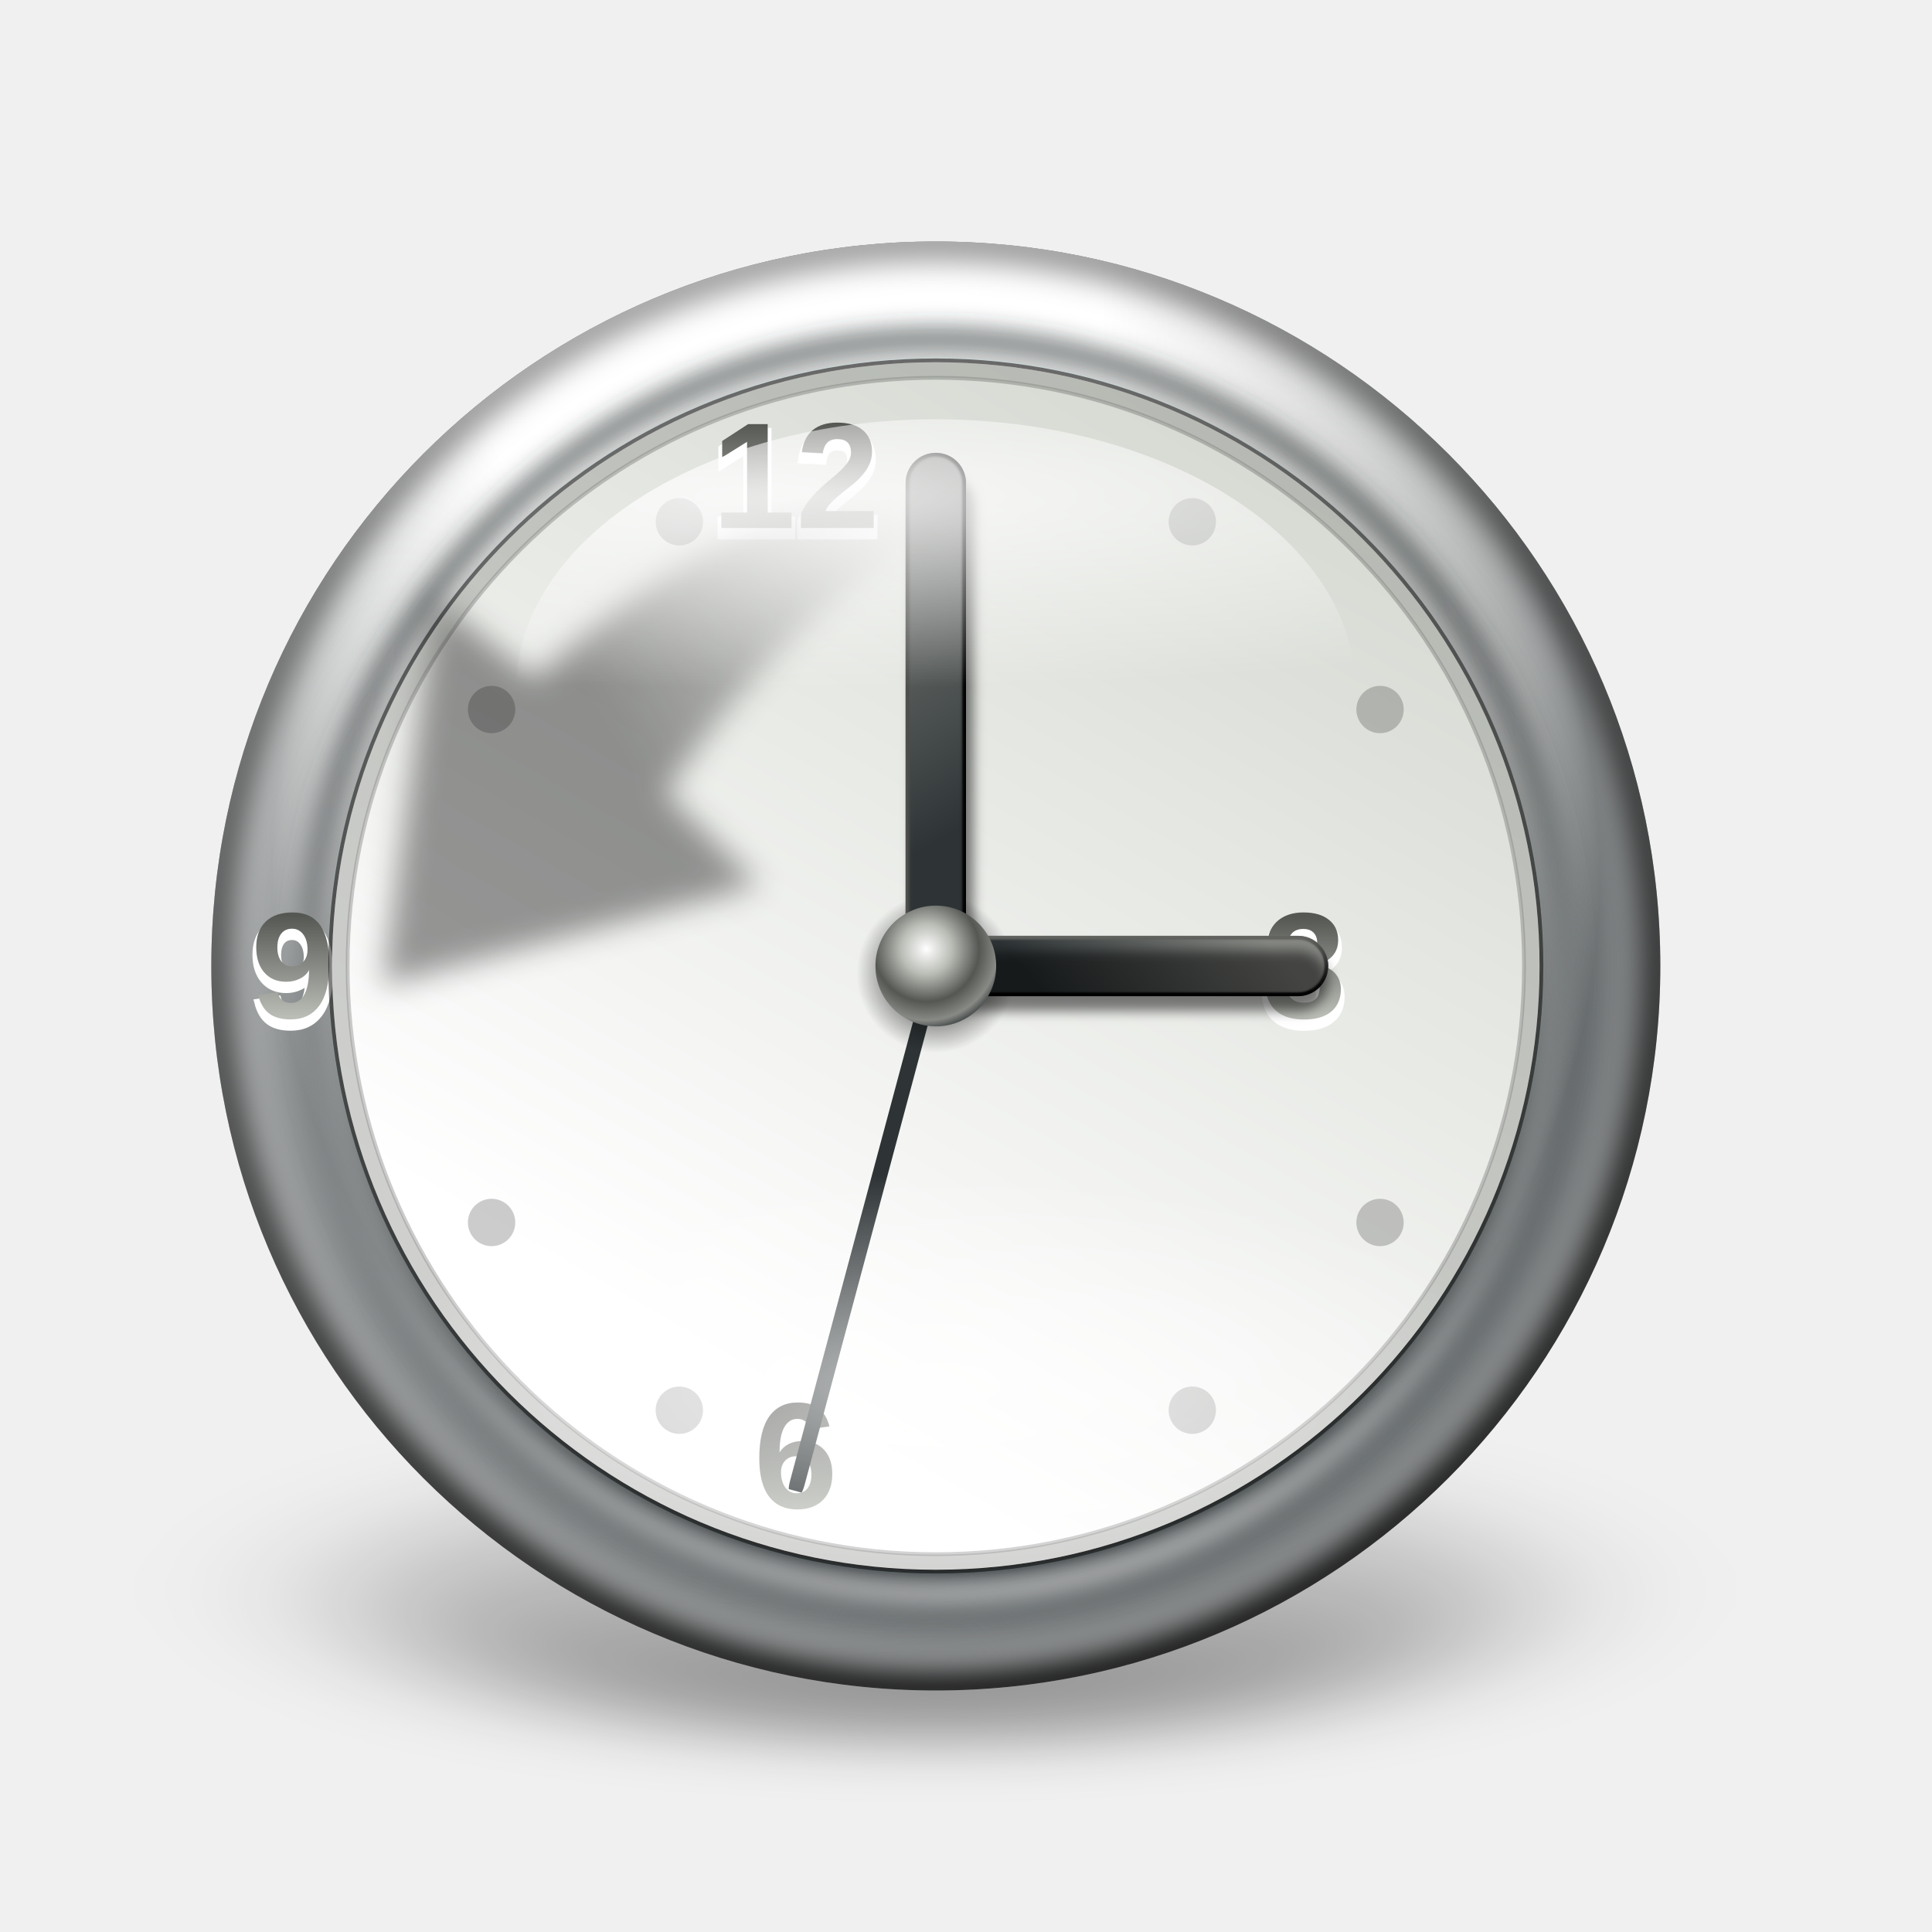
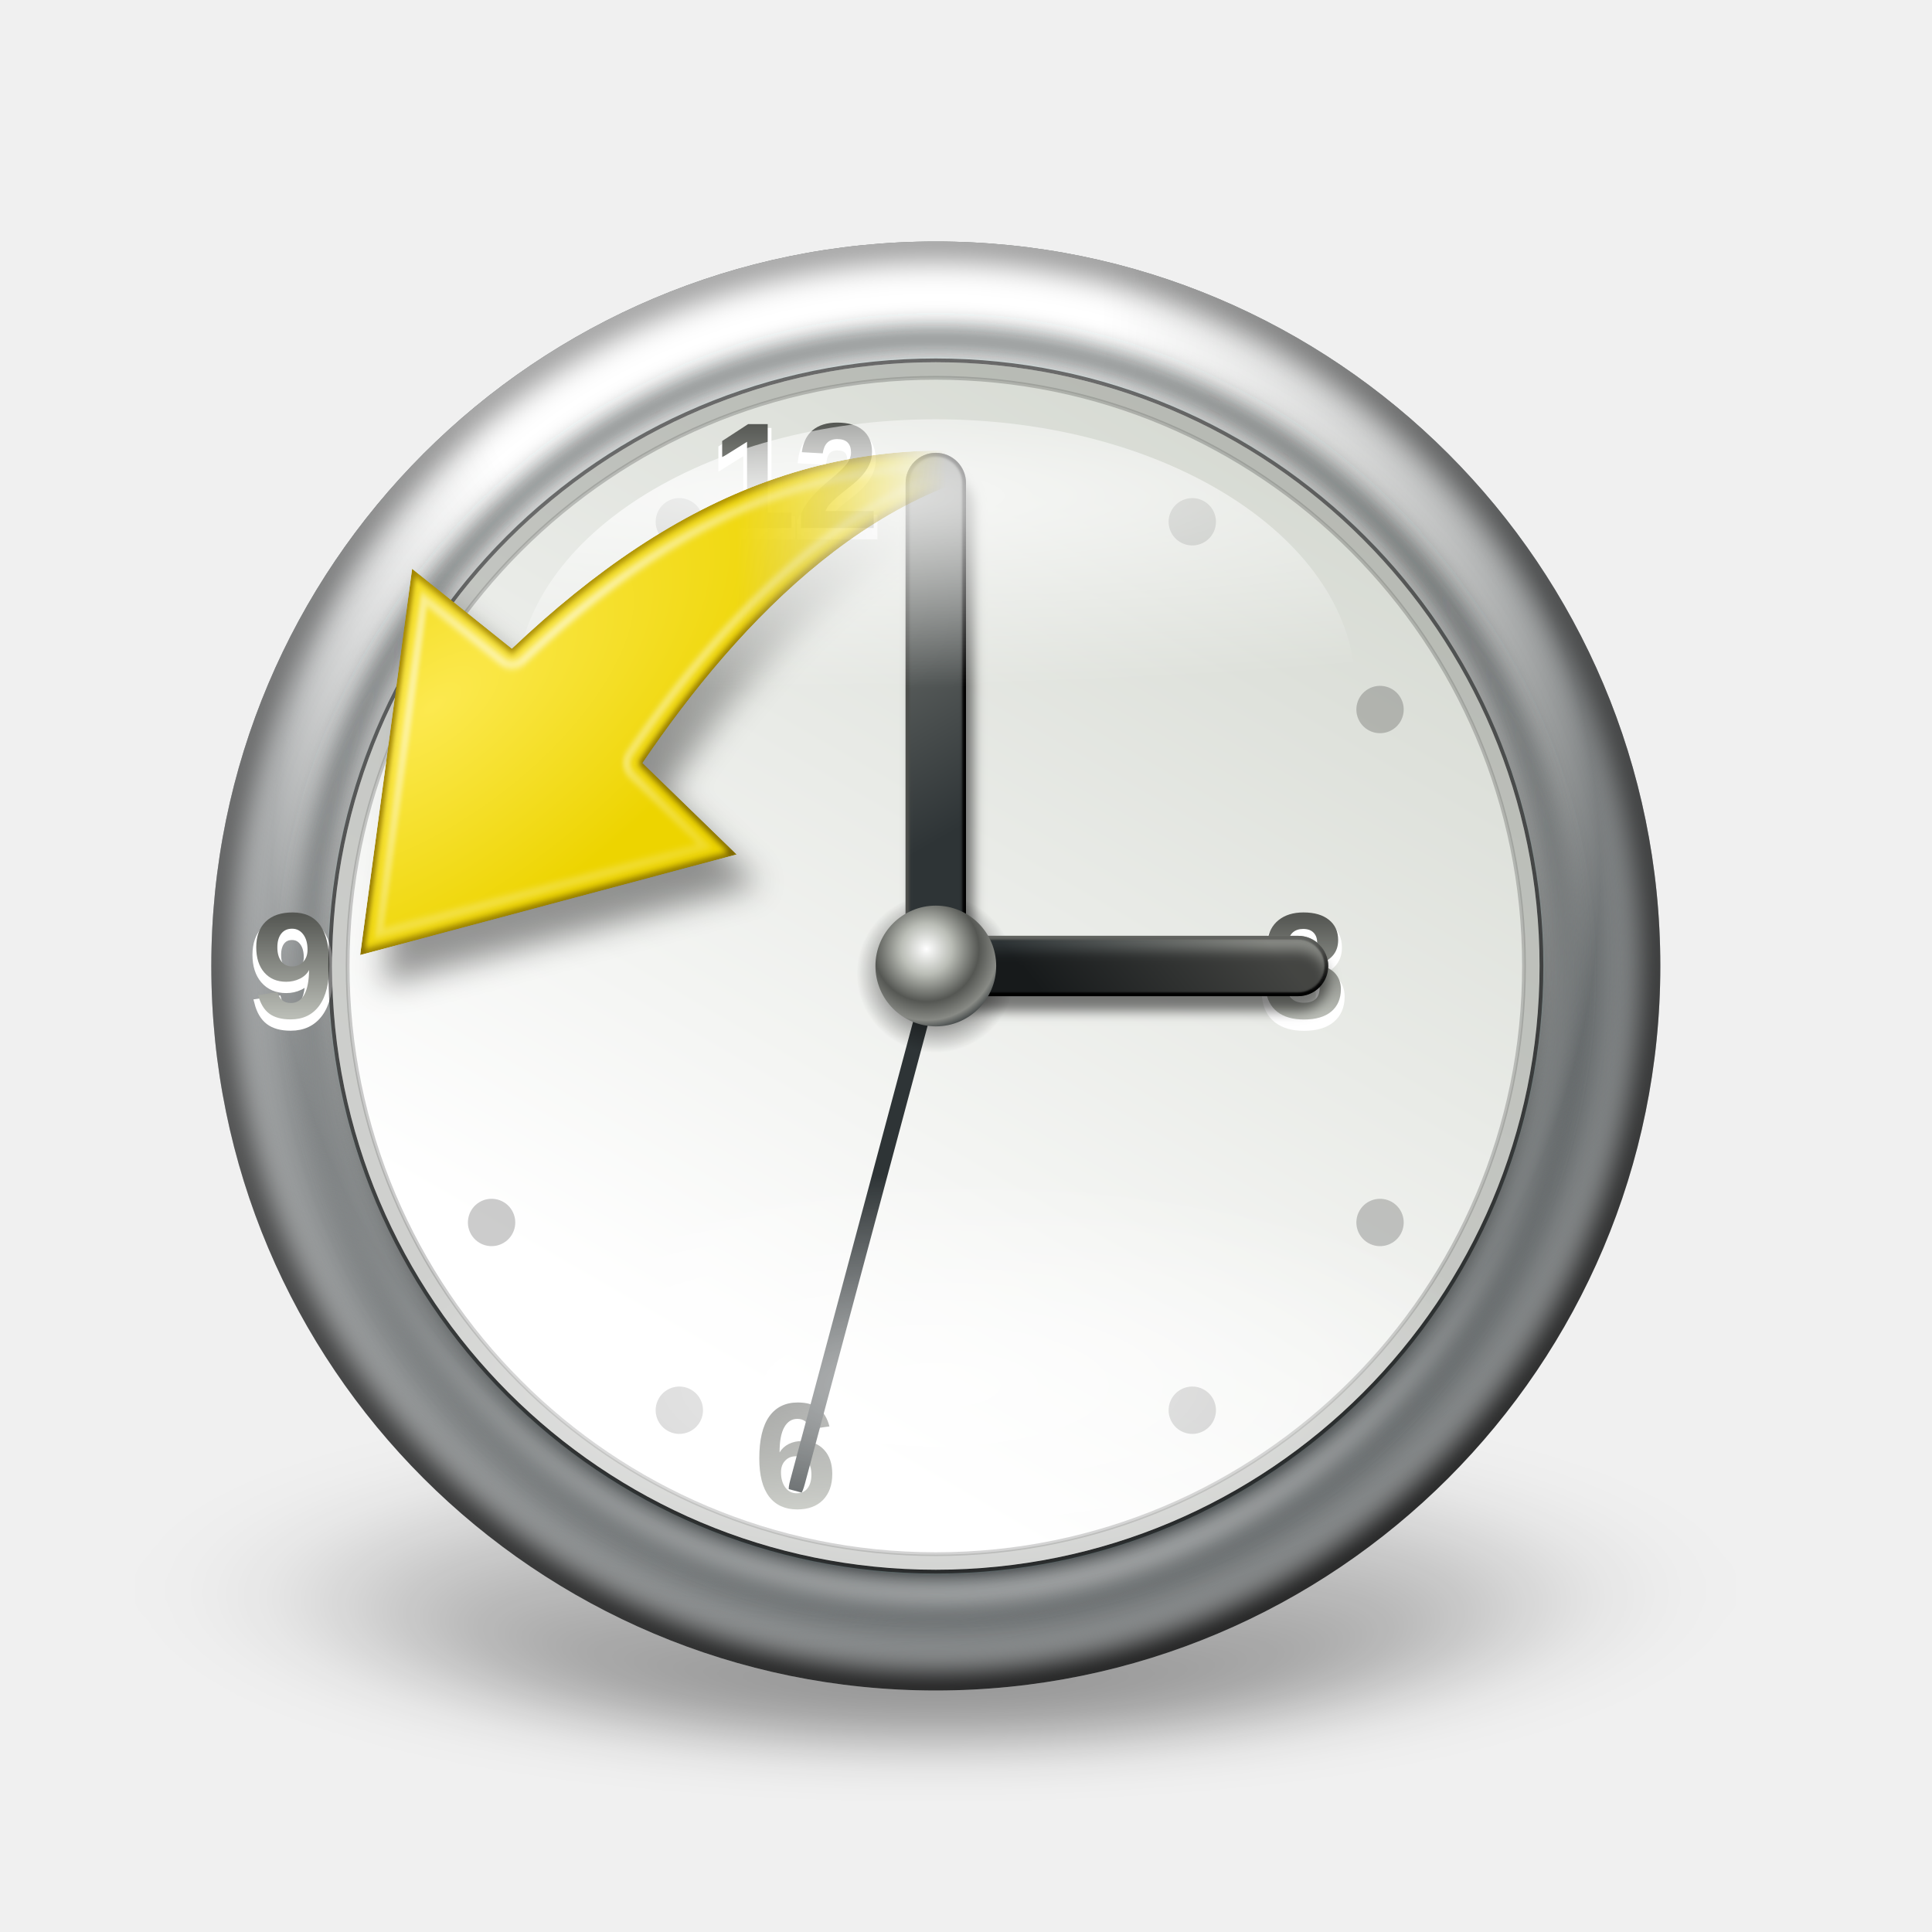
<svg xmlns="http://www.w3.org/2000/svg" xmlns:xlink="http://www.w3.org/1999/xlink" width="256" height="256" viewBox="0 0 256 256" version="1.1" id="svg1">
  <defs id="defs1">
    <linearGradient id="linearGradient3453">
      <stop style="stop-color:#000000;stop-opacity:1;" offset="0" id="stop3455" />
      <stop style="stop-color:#000000;stop-opacity:0;" offset="1" id="stop3457" />
    </linearGradient>
    <filter id="filter3449" x="-0.22" width="1.44" y="-0.22" height="1.44">
      <feGaussianBlur stdDeviation="8.058" id="feGaussianBlur3451" />
    </filter>
    <clipPath clipPathUnits="userSpaceOnUse" id="clipPath12885">
      <circle transform="translate(-8,-8)" id="path12888" style="display:inline;opacity:1;fill:#555753;fill-opacity:1;stroke:none;stroke-width:3;stroke-linecap:round;stroke-linejoin:round;stroke-miterlimit:4;stroke-dasharray:none;stroke-opacity:0" cx="556" cy="1068" r="44" />
    </clipPath>
    <linearGradient id="linearGradient12863">
      <stop style="stop-color:#babdb6;stop-opacity:1" offset="0" id="stop12865" />
      <stop id="stop12871" offset="0.624" style="stop-color:#888a85;stop-opacity:1" />
      <stop style="stop-color:#2e3436;stop-opacity:1" offset="0.805" id="stop12873" />
      <stop style="stop-color:#ffffff;stop-opacity:1" offset="1" id="stop12867" />
    </linearGradient>
    <linearGradient id="linearGradient12897">
      <stop style="stop-color:#ffffff;stop-opacity:1;" offset="0" id="stop12899" />
      <stop id="stop3397" offset="0.236" style="stop-color:#ffffff;stop-opacity:1" />
      <stop style="stop-color:#ffffff;stop-opacity:0;" offset="1" id="stop12901" />
    </linearGradient>
    <filter id="filter12890" x="-0.037" y="-0.037" width="1.075" height="1.075">
      <feGaussianBlur stdDeviation="0.89" id="feGaussianBlur12892" />
    </filter>
    <linearGradient id="linearGradient12911">
      <stop style="stop-color:#ffffff;stop-opacity:1" offset="0" id="stop12913" />
      <stop style="stop-color:#2e3436;stop-opacity:1" offset="1" id="stop12915" />
    </linearGradient>
    <filter id="filter12907" x="-0.031" y="-0.031" width="1.062" height="1.062">
      <feGaussianBlur stdDeviation="0.892" id="feGaussianBlur12909" />
    </filter>
    <linearGradient id="linearGradient3580">
      <stop style="stop-color:#ffffff;stop-opacity:1" offset="0" id="stop3582" />
      <stop style="stop-color:#d3d7cf;stop-opacity:1" offset="1" id="stop3584" />
    </linearGradient>
    <linearGradient id="linearGradient5530">
      <stop style="stop-color:#babdb6;stop-opacity:1" offset="0" id="stop5532" />
      <stop style="stop-color:#555753;stop-opacity:1" offset="1" id="stop5534" />
    </linearGradient>
    <linearGradient xlink:href="#linearGradient3453" id="linearGradient5400" x1="487.5" y1="434" x2="530" y2="408.5" gradientUnits="userSpaceOnUse" gradientTransform="translate(12,-6)" />
    <filter id="filter5406" x="-0.052" y="-0.072" width="1.103" height="1.143">
      <feGaussianBlur stdDeviation="1.995" id="feGaussianBlur5408" />
    </filter>
    <clipPath clipPathUnits="userSpaceOnUse" id="clipPath3939">
      <rect style="color:#000000;display:inline;overflow:visible;visibility:visible;fill:#808080;fill-opacity:1;fill-rule:nonzero;stroke:none;stroke-width:4;marker:none;enable-background:accumulate" id="rect3941" width="52" height="8" x="-126" y="160" rx="4" ry="4" />
    </clipPath>
    <linearGradient id="linearGradient4428">
      <stop id="stop4430" offset="0" style="stop-color:#2e3436;stop-opacity:1" />
      <stop id="stop4432" offset="1" style="stop-color:#888a85;stop-opacity:1" />
    </linearGradient>
    <linearGradient id="linearGradient4796">
      <stop style="stop-color:#000000;stop-opacity:1" offset="0" id="stop4798" />
      <stop style="stop-color:#888a85;stop-opacity:1" offset="1" id="stop4800" />
    </linearGradient>
    <filter id="filter3998" x="-0.017" y="-0.107" width="1.033" height="1.215">
      <feGaussianBlur stdDeviation="0.15" id="feGaussianBlur4000" />
    </filter>
    <filter color-interpolation-filters="sRGB" id="filter5526-5-5-6-8" x="-0.034" y="-0.026" width="1.067" height="1.052">
      <feGaussianBlur stdDeviation="0.773" id="feGaussianBlur5528-2-5-8-0" />
    </filter>
    <linearGradient id="linearGradient3888-9-4">
      <stop style="stop-color:#204a87;stop-opacity:1;" offset="0" id="stop3890-29-8" />
      <stop style="stop-color:#729fcf;stop-opacity:1" offset="1" id="stop3892-97-4" />
    </linearGradient>
    <clipPath clipPathUnits="userSpaceOnUse" id="clipPath3880-42-5">
      <rect style="color:#000000;display:inline;overflow:visible;visibility:visible;fill:#808080;fill-opacity:1;fill-rule:nonzero;stroke:none;stroke-width:4;marker:none;enable-background:accumulate" id="rect3882-1-0" width="68" height="8" x="76" y="160" rx="4" ry="4" />
    </clipPath>
    <filter color-interpolation-filters="sRGB" id="filter3884-3-7" x="-0.014" y="-0.119" width="1.028" height="1.239">
      <feGaussianBlur stdDeviation="0.19" id="feGaussianBlur3886-4-4" />
    </filter>
    <linearGradient id="linearGradient3541">
      <stop id="stop3543" offset="0" style="stop-color:#ffffff;stop-opacity:1" />
      <stop style="stop-color:#babdb6;stop-opacity:1" offset="0.305" id="stop5354" />
      <stop style="stop-color:#555753;stop-opacity:1" offset="0.633" id="stop5352" />
      <stop style="stop-color:#888a85;stop-opacity:1" offset="0.857" id="stop3545" />
      <stop id="stop3547" offset="1" style="stop-color:#2e3436;stop-opacity:1" />
    </linearGradient>
    <linearGradient id="linearGradient13249">
      <stop style="stop-color:#ffffff;stop-opacity:1;" offset="0" id="stop13251" />
      <stop style="stop-color:#ffffff;stop-opacity:0;" offset="1" id="stop13253" />
    </linearGradient>
    <clipPath clipPathUnits="userSpaceOnUse" id="clipPath5276">
      <path id="path5278" d="m 481.163,421.15 11.919,6.06 c 13.612,-19.579 29.456,-30.503 52.212,-30.765 -18.025,4.529 -29.465,22.94 -36.385,39.704 l 11.596,7.367 -36.445,18.324 z" style="color:#000000;display:inline;overflow:visible;visibility:visible;fill:none;stroke:#c4a000;stroke-width:1;stroke-miterlimit:4;stroke-dasharray:none;marker:none;enable-background:accumulate" />
    </clipPath>
-     <mask maskUnits="userSpaceOnUse" id="mask5306">
+     <mask maskUnits="userSpaceOnUse" id="mask5306" x="426.83" y="330.521" width="239.085" height="239.085">
      <rect style="color:#000000;display:inline;overflow:visible;visibility:visible;fill:url(#linearGradient5310);fill-opacity:1;stroke:none;stroke-width:1;marker:none;enable-background:accumulate" id="rect5308" width="64" height="72" x="480" y="392" />
    </mask>
    <linearGradient xlink:href="#linearGradient5296" id="linearGradient5310" gradientUnits="userSpaceOnUse" x1="512.75" y1="406" x2="534.241" y2="401.684" />
    <linearGradient id="linearGradient5296">
      <stop style="stop-color:#ffffff;stop-opacity:1" offset="0" id="stop5298" />
      <stop style="stop-color:#000000;stop-opacity:1" offset="1" id="stop5300" />
    </linearGradient>
    <radialGradient xlink:href="#linearGradient5016" id="radialGradient5022" cx="501.867" cy="406.867" fx="501.867" fy="406.867" r="32.066" gradientTransform="matrix(1.019284,-1.169885,0.5435157,0.4735484,-246.4521,829.2553)" gradientUnits="userSpaceOnUse" />
    <linearGradient id="linearGradient5016">
      <stop style="stop-color:#fce94f;stop-opacity:1" offset="0" id="stop5018" />
      <stop style="stop-color:#edd400;stop-opacity:1" offset="1" id="stop5020" />
    </linearGradient>
    <radialGradient xlink:href="#linearGradient13249" id="radialGradient5292" gradientUnits="userSpaceOnUse" gradientTransform="matrix(1.153265,0.7564996,-1.309134,1.995743,478.6067,-796.1755)" cx="495.19" cy="422.11" fx="495.19" fy="422.11" r="28.219" />
    <filter id="filter5168" x="-0.022" y="-0.018" width="1.04" height="1.04">
      <feGaussianBlur stdDeviation="0.294" id="feGaussianBlur5170" />
    </filter>
    <linearGradient xlink:href="#linearGradient5284" id="linearGradient5290" x1="506.636" y1="420.892" x2="521.072" y2="435.142" gradientUnits="userSpaceOnUse" />
    <linearGradient id="linearGradient5284">
      <stop style="stop-color:#9c7f00;stop-opacity:1" offset="0" id="stop5286" />
      <stop style="stop-color:#786200;stop-opacity:1" offset="1" id="stop5288" />
    </linearGradient>
    <filter id="filter5280" x="-0.019" y="-0.018" width="1.033" height="1.039">
      <feGaussianBlur stdDeviation="0.324" id="feGaussianBlur5282" />
    </filter>
    <radialGradient xlink:href="#linearGradient12863" id="radialGradient23" gradientUnits="userSpaceOnUse" gradientTransform="matrix(1.138849,0,0,1.200468,-77.20023,-214.605)" cx="556" cy="1063.709" fx="556" fy="1063.709" r="44" />
    <radialGradient xlink:href="#linearGradient12897" id="radialGradient24" gradientUnits="userSpaceOnUse" gradientTransform="matrix(1.860459,0,0,1.860459,-459.4849,-891.4352)" cx="540.881" cy="1031.906" fx="540.881" fy="1031.906" r="44" />
    <linearGradient xlink:href="#linearGradient3453" id="linearGradient24" gradientUnits="userSpaceOnUse" x1="559.201" y1="1119.47" x2="518.88" y2="968.991" />
    <radialGradient xlink:href="#linearGradient12911" id="radialGradient25" gradientUnits="userSpaceOnUse" gradientTransform="matrix(2.615389,0,0,1.48333,-909.4702,-534.8944)" cx="562.805" cy="1106.685" fx="562.805" fy="1106.685" r="44.596" />
    <linearGradient xlink:href="#linearGradient3580" id="linearGradient25" gradientUnits="userSpaceOnUse" x1="534.774" y1="1093.968" x2="576.957" y2="1020.905" />
    <linearGradient xlink:href="#linearGradient5530" id="linearGradient26" gradientUnits="userSpaceOnUse" x1="144" y1="106.254" x2="144" y2="91.981" />
    <linearGradient xlink:href="#linearGradient5530" id="linearGradient27" gradientUnits="userSpaceOnUse" x1="143.775" y1="235.92" x2="143.775" y2="221.919" />
    <linearGradient xlink:href="#linearGradient5530" id="linearGradient28" gradientUnits="userSpaceOnUse" x1="211.029" y1="170.506" x2="211.029" y2="157.494" />
    <linearGradient xlink:href="#linearGradient5530" id="linearGradient29" gradientUnits="userSpaceOnUse" x1="77.137" y1="170.736" x2="77.137" y2="157.235" />
    <linearGradient xlink:href="#linearGradient4428" id="linearGradient30" gradientUnits="userSpaceOnUse" x1="118.687" y1="179.422" x2="77.832" y2="155.834" />
    <linearGradient xlink:href="#linearGradient4796" id="linearGradient31" gradientUnits="userSpaceOnUse" x1="110" y1="167.803" x2="110" y2="154.345" />
    <linearGradient xlink:href="#linearGradient3888-9-4" id="linearGradient32" gradientUnits="userSpaceOnUse" x1="96.625" y1="166" x2="96.625" y2="162.123" />
    <radialGradient xlink:href="#linearGradient13249" id="radialGradient38" gradientUnits="userSpaceOnUse" gradientTransform="matrix(0.9936278,0,0,0.3495627,3.542915,708.6847)" cx="556" cy="1115.387" fx="556" fy="1115.387" r="44" />
    <radialGradient xlink:href="#linearGradient13249" id="radialGradient39" gradientUnits="userSpaceOnUse" gradientTransform="matrix(2.773907,0,0,0.7140823,-965.5004,297.4405)" cx="543.429" cy="1035" fx="543.429" fy="1035" r="44" />
    <linearGradient xlink:href="#linearGradient4428" id="linearGradient40" gradientUnits="userSpaceOnUse" x1="-106.752" y1="174.028" x2="-85.376" y2="156.631" />
    <linearGradient xlink:href="#linearGradient4796" id="linearGradient41" gradientUnits="userSpaceOnUse" x1="-100" y1="167.713" x2="-100" y2="157.192" />
    <radialGradient xlink:href="#linearGradient3541" id="radialGradient41" gradientUnits="userSpaceOnUse" gradientTransform="matrix(1.377347,-1.791245e-7,1.7912446e-7,1.377346,-207.8368,-395.5501)" cx="549.58" cy="1053.602" fx="549.58" fy="1053.602" r="44" />
    <radialGradient xlink:href="#linearGradient3453" id="radialGradient42" gradientUnits="userSpaceOnUse" cx="556" cy="1068" fx="556" fy="1068" r="44" />
    <linearGradient xlink:href="#linearGradient3453" id="linearGradient43" gradientUnits="userSpaceOnUse" x1="582.042" y1="1102.414" x2="582.042" y2="1023.992" />
  </defs>
  <g id="layer1">
    <g id="use6388-7" style="display:inline;enable-background:new" transform="translate(-19.9999,-36.0002)">
      <circle transform="matrix(1.75162,0,0,0.4743969,-829.9008,-260.9992)" id="path42" style="display:inline;opacity:0.4;fill:url(#linearGradient43);fill-opacity:1;stroke:none;filter:url(#filter3449);enable-background:new" cx="556" cy="1068" r="44" />
      <circle transform="matrix(1.248123,0,0,0.3380333,-549.9566,-111.3628)" id="path43" style="display:inline;opacity:0.8;fill:url(#linearGradient3459);fill-opacity:1;stroke:none;filter:url(#filter3449);enable-background:new" cx="556" cy="1068" r="44" />
    </g>
    <g id="use6390-9" style="display:inline;enable-background:new" transform="translate(-19.9999,-36.0002)">
      <g transform="matrix(2.181818,0,0,2.181818,-1051.636,-2148.727)" id="g5" style="display:inline;enable-background:new">
        <g id="g4" clip-path="url(#clipPath12885)">
          <circle transform="translate(-8,-8)" id="path1" style="fill:url(#radialGradient23);fill-opacity:1;stroke:none" cx="556" cy="1068" r="44" />
          <circle transform="translate(-8.000001,-8)" id="path2" style="display:inline;fill:url(#radialGradient24);fill-opacity:1;stroke:none" cx="556" cy="1068" r="44" />
          <circle transform="translate(-8,-8)" id="path3" style="display:inline;fill:none;stroke:url(#linearGradient24);stroke-width:2.292;stroke-linecap:round;stroke-linejoin:round;stroke-miterlimit:4;stroke-dasharray:none;stroke-opacity:1;filter:url(#filter12890)" cx="556" cy="1068" r="44" />
          <circle style="display:inline;fill:none;stroke:url(#radialGradient25);stroke-width:1.06;stroke-linecap:round;stroke-linejoin:round;stroke-miterlimit:4;stroke-dasharray:none;stroke-opacity:1;filter:url(#filter12907)" id="path4" transform="matrix(0.864583,0,0,0.864583,67.29184,136.6253)" cx="556" cy="1068" r="44" />
        </g>
        <circle style="display:inline;fill:none;stroke:#2e3436;stroke-width:1.138;stroke-linecap:round;stroke-linejoin:round;stroke-miterlimit:4;stroke-dasharray:none;stroke-opacity:1;filter:url(#filter12907)" id="path5" transform="matrix(0.805203,0,0,0.805203,100.3071,200.0432)" cx="556" cy="1068" r="44" />
      </g>
      <g transform="translate(10)" id="g22">
        <circle style="display:inline;fill:url(#linearGradient25);fill-opacity:1;stroke:none;enable-background:new" id="path6" transform="matrix(1.818184,0,0,1.818184,-876.9105,-1777.821)" cx="556" cy="1068" r="44" />
        <g id="g14" style="opacity:0.2;fill:#000000" transform="matrix(1.04567,0,0,1.04567,-16.57639,-7.489781)">
          <circle transform="matrix(0.05904885,0.03409187,-0.03409187,0.05904885,180.0789,25.68901)" id="path7" style="display:inline;fill:#000000;fill-opacity:1;stroke:none;enable-background:new" cx="556" cy="1068" r="44" />
          <circle transform="matrix(0.05904885,0.03409187,-0.03409187,0.05904885,115.0789,138.2723)" id="path8" style="display:inline;fill:#000000;fill-opacity:1;stroke:none;enable-background:new" cx="556" cy="1068" r="44" />
          <circle transform="matrix(0.03409187,0.05904885,-0.05904885,0.03409187,244.4007,62.25864)" id="path9" style="display:inline;fill:#000000;fill-opacity:1;stroke:none;enable-background:new" cx="556" cy="1068" r="44" />
          <circle transform="matrix(0.03409187,0.05904885,-0.05904885,0.03409187,131.8174,127.2586)" id="path10" style="display:inline;fill:#000000;fill-opacity:1;stroke:none;enable-background:new" cx="556" cy="1068" r="44" />
          <circle transform="matrix(-0.05904885,0.03409187,0.03409187,0.05904885,107.921,25.68901)" id="path11" style="display:inline;fill:#000000;fill-opacity:1;stroke:none;enable-background:new" cx="556" cy="1068" r="44" />
          <circle transform="matrix(-0.05904885,0.03409187,0.03409187,0.05904885,172.921,138.2723)" id="path12" style="display:inline;fill:#000000;fill-opacity:1;stroke:none;enable-background:new" cx="556" cy="1068" r="44" />
          <circle transform="matrix(-0.03409187,0.05904885,0.05904885,0.03409187,43.59918,62.25863)" id="path13" style="display:inline;fill:#000000;fill-opacity:1;stroke:none;enable-background:new" cx="556" cy="1068" r="44" />
          <circle transform="matrix(-0.03409187,0.05904885,0.05904885,0.03409187,156.1825,127.2586)" id="path14" style="display:inline;fill:#000000;fill-opacity:1;stroke:none;enable-background:new" cx="556" cy="1068" r="44" />
        </g>
        <g id="g21" transform="translate(-10)">
          <text id="text14" y="106.965" x="143.775" style="font-style:normal;font-variant:normal;font-weight:bold;font-stretch:normal;line-height:0%;font-family:'Liberation Sans';-inkscape-font-specification:'Bitstream Vera Sans Bold';text-align:center;text-anchor:middle;display:inline;fill:#ffffff;stroke:#ffffff;enable-background:new" xml:space="preserve">
            <tspan y="106.965" x="143.775" id="tspan14" style="font-size:20px;line-height:1.25">12</tspan>
          </text>
          <text id="text15" y="105.965" x="143.775" style="font-style:normal;font-variant:normal;font-weight:bold;font-stretch:normal;line-height:0%;font-family:'Liberation Sans';-inkscape-font-specification:'Bitstream Vera Sans Bold';text-align:center;text-anchor:middle;fill:url(#linearGradient26);fill-opacity:1;stroke:none" xml:space="preserve">
            <tspan style="font-size:20px;line-height:1.25;fill:url(#linearGradient26);fill-opacity:1" y="105.965" x="143.775" id="tspan15">12</tspan>
          </text>
          <text id="text16" y="236.805" x="143.775" style="font-style:normal;font-variant:normal;font-weight:bold;font-stretch:normal;line-height:0%;font-family:'Liberation Sans';-inkscape-font-specification:'Bitstream Vera Sans Bold';text-align:center;text-anchor:middle;display:inline;fill:#ffffff;stroke:#ffffff;enable-background:new" xml:space="preserve">
            <tspan y="236.805" x="143.775" id="tspan16" style="font-size:20px;line-height:1.25">6</tspan>
          </text>
          <text id="text17" y="235.805" x="143.775" style="font-style:normal;font-variant:normal;font-weight:bold;font-stretch:normal;line-height:0%;font-family:'Liberation Sans';-inkscape-font-specification:'Bitstream Vera Sans Bold';text-align:center;text-anchor:middle;display:inline;fill:url(#linearGradient27);stroke:none;enable-background:new" xml:space="preserve">
            <tspan style="font-size:20px;line-height:1.25;fill:url(#linearGradient27)" y="235.805" x="143.775" id="tspan17">6</tspan>
          </text>
          <text id="text18" y="171.87" x="211.166" style="font-style:normal;font-variant:normal;font-weight:bold;font-stretch:normal;line-height:0%;font-family:'Liberation Sans';-inkscape-font-specification:'Bitstream Vera Sans Bold';text-align:center;text-anchor:middle;display:inline;fill:#ffffff;stroke:#ffffff;enable-background:new" xml:space="preserve">
            <tspan y="171.87" x="211.166" id="tspan18" style="font-size:20px;line-height:1.25">3</tspan>
          </text>
          <text id="text19" y="170.87" x="211.166" style="font-style:normal;font-variant:normal;font-weight:bold;font-stretch:normal;line-height:0%;font-family:'Liberation Sans';-inkscape-font-specification:'Bitstream Vera Sans Bold';text-align:center;text-anchor:middle;display:inline;fill:url(#linearGradient28);stroke:none;enable-background:new" xml:space="preserve">
            <tspan style="font-size:20px;line-height:1.25;fill:url(#linearGradient28)" y="170.87" x="211.166" id="tspan19">3</tspan>
          </text>
          <text id="text20" y="171.87" x="77.166" style="font-style:normal;font-variant:normal;font-weight:bold;font-stretch:normal;line-height:0%;font-family:'Liberation Sans';-inkscape-font-specification:'Bitstream Vera Sans Bold';text-align:center;text-anchor:middle;display:inline;fill:#ffffff;stroke:#ffffff;enable-background:new" xml:space="preserve">
            <tspan y="171.87" x="77.166" id="tspan20" style="font-size:20px;line-height:1.25">9</tspan>
          </text>
          <text id="text21" y="170.87" x="77.166" style="font-style:normal;font-variant:normal;font-weight:bold;font-stretch:normal;line-height:0%;font-family:'Liberation Sans';-inkscape-font-specification:'Bitstream Vera Sans Bold';text-align:center;text-anchor:middle;display:inline;fill:url(#linearGradient29);stroke:none;enable-background:new" xml:space="preserve">
            <tspan style="font-size:20px;line-height:1.25;fill:url(#linearGradient29)" y="170.87" x="77.166" id="tspan21">9</tspan>
          </text>
        </g>
      </g>
    </g>
    <path id="rect4991-7" d="m 477.607,415.361 13.216,10.582 c 21.918,-20.767 44.372,-30.228 72.651,-24.692 -23.512,0.973 -42.436,20.85 -55.333,39.849 l 12.478,12.119 -49.9,13.329 z" style="color:#000000;display:inline;overflow:visible;visibility:visible;opacity:0.4;fill:url(#linearGradient5400);fill-opacity:1;fill-rule:nonzero;stroke:none;stroke-width:4;marker:none;filter:url(#filter5406);enable-background:accumulate" transform="translate(-420,-336)" />
    <rect style="display:inline;overflow:visible;visibility:visible;fill:#2e3436;fill-opacity:1;fill-rule:evenodd;stroke:none;stroke-width:1.5;marker:none;enable-background:new" id="use6394-7" width="2" height="72" x="-182.54" y="-193.142" rx="0.144" ry="1.214" transform="rotate(-165,-12.3697,-16.68359)" />
    <circle style="display:inline;fill:url(#radialGradient42);fill-opacity:1;stroke:none;enable-background:new" id="use6396-2" transform="matrix(0.2386335,0,0,0.2386335,-8.68015,-125.8608)" cx="556" cy="1068" r="44" />
    <g id="use6400-9" clip-path="url(#clipPath3939)" style="display:inline;enable-background:new" transform="translate(250.0001,-36.0002)">
      <rect ry="4" rx="4" y="160" x="-126" height="8" width="52" id="rect39" style="color:#000000;display:inline;overflow:visible;visibility:visible;fill:url(#linearGradient40);fill-opacity:1;fill-rule:nonzero;stroke:none;stroke-width:4;marker:none;enable-background:accumulate" />
      <rect ry="4" rx="4" y="160" x="-126" height="8" width="52" id="rect40" style="color:#000000;display:inline;overflow:visible;visibility:visible;fill:none;stroke:url(#linearGradient41);stroke-width:1;stroke-miterlimit:4;stroke-dasharray:none;stroke-opacity:1;marker:none;filter:url(#filter3998);enable-background:accumulate" />
    </g>
    <g id="g5340-8-3" style="display:inline;opacity:0.5;filter:url(#filter5526-5-5-6-8);enable-background:new" transform="translate(-20,-34)">
      <rect ry="4" rx="4" y="160" x="144" height="8" width="52" id="rect5243-2-4" style="color:#000000;display:inline;overflow:visible;visibility:visible;fill:#000000;fill-opacity:1;fill-rule:nonzero;stroke:none;stroke-width:4;marker:none;enable-background:accumulate" />
      <rect ry="4" rx="4" y="-149" x="97" height="8" width="68" id="rect5253-0-0" style="color:#000000;display:inline;overflow:visible;visibility:visible;fill:#000000;fill-opacity:1;fill-rule:nonzero;stroke:none;stroke-width:4;marker:none;enable-background:accumulate" transform="rotate(90)" />
    </g>
    <g id="use8036-9" clip-path="url(#clipPath3880-42-5)" style="display:inline;fill:url(#linearGradient32);fill-opacity:1;enable-background:new" transform="matrix(0,1,1,0,-40,-16)">
      <rect ry="4" rx="4" y="160" x="76" height="8" width="68" id="rect29" style="color:#000000;display:inline;overflow:visible;visibility:visible;fill:url(#linearGradient30);fill-opacity:1;fill-rule:nonzero;stroke:none;stroke-width:4;marker:none;enable-background:accumulate" />
      <rect ry="4" rx="4" y="160" x="76" height="8" width="68" id="rect30" style="color:#000000;display:inline;overflow:visible;visibility:visible;fill:none;stroke:url(#linearGradient31);stroke-width:1;stroke-miterlimit:4;stroke-dasharray:none;stroke-opacity:1;marker:none;filter:url(#filter3884-3-7);enable-background:accumulate" />
    </g>
    <circle style="display:inline;fill:url(#radialGradient41);fill-opacity:1;stroke:none;enable-background:new" id="use6404-67" transform="matrix(0.1818153,0,0,0.1818153,22.91076,-66.17902)" cx="556" cy="1068" r="44" />
    <g id="use6406-6" transform="translate(-239.9999,-36.0002)" style="display:inline;enable-background:new">
      <g transform="translate(220)" style="fill:none" id="g33">
        <circle style="display:inline;opacity:0.5;fill:none;stroke:#000000;stroke-width:0.274;stroke-miterlimit:4;stroke-dasharray:none;enable-background:new" id="path32" transform="matrix(1.823861,0,0,1.823861,-870.0665,-1783.883)" cx="556" cy="1068" r="44" />
        <circle style="display:inline;opacity:0.2;fill:none;stroke:#000000;stroke-width:0.282;stroke-miterlimit:4;stroke-dasharray:none;enable-background:new" id="path33" transform="matrix(1.771304,0,0,1.771304,-840.8449,-1727.753)" cx="556" cy="1068" r="44" />
      </g>
      <g transform="translate(220,20)" id="g37" style="display:inline;enable-background:new">
        <circle transform="matrix(1.795451,0,0,1.795451,-854.2711,-1773.542)" id="path34" style="display:inline;opacity:0.4;fill:none;stroke:#888a85;stroke-width:1.114;stroke-linecap:round;stroke-linejoin:round;stroke-miterlimit:4;stroke-dasharray:none;stroke-opacity:1;enable-background:new" cx="556" cy="1068" r="44" />
        <g id="g36" transform="matrix(2.224184,0,0,2.224184,-1074.852,-2213.635)">
          <circle transform="matrix(0.8174617,0,0,0.8174617,93.49126,186.9509)" id="path35" style="display:inline;opacity:0.7;fill:url(#radialGradient38);fill-opacity:1;stroke:none" cx="556" cy="1068" r="44" />
          <circle transform="matrix(0.568182,0,0,0.3652589,232.0908,653.4036)" id="path36" style="display:inline;opacity:0.8;fill:url(#radialGradient39);fill-opacity:1;stroke:none" cx="556" cy="1068" r="44" />
        </g>
      </g>
    </g>
    <g id="g5247" clip-path="url(#clipPath5276)" mask="url(#mask5306)" transform="matrix(1.239694,0.2575544,-0.2575544,1.239694,-433.4194,-570.6616)" style="display:inline;enable-background:new">
      <path id="rect4991" d="m 481.163,421.15 11.919,6.06 c 13.612,-19.579 29.456,-30.503 52.212,-30.765 -18.025,4.529 -29.465,22.94 -36.385,39.704 l 11.596,7.367 -36.445,18.324 z" style="color:#000000;display:inline;overflow:visible;visibility:visible;fill:url(#radialGradient5022);fill-opacity:1;fill-rule:nonzero;stroke:none;stroke-width:4;marker:none;enable-background:accumulate" />
      <path d="m 534.746,399.203 c -16.653,3.038 -29.101,12.892 -40.279,28.971 a 1.673,1.673 0 0 1 -2.131,0.537 l -9.301,-4.723 2.516,35.232 31.561,-15.887 -9.1,-5.764 a 1.673,1.673 0 0 1 -0.652,-2.053 c 5.644,-13.67 14.355,-28.525 27.387,-36.314 z" id="path5154" style="color:#000000;display:inline;overflow:visible;visibility:visible;opacity:0.66;fill:none;stroke:url(#radialGradient5292);stroke-width:0.79;stroke-miterlimit:4;stroke-dasharray:none;marker:none;filter:url(#filter5168);enable-background:accumulate" />
      <path id="rect4991-3" d="m 481.163,421.15 11.919,6.06 c 13.612,-19.579 29.456,-30.503 52.212,-30.765 -18.025,4.529 -29.465,22.94 -36.385,39.704 l 11.596,7.367 -36.445,18.324 z" style="color:#000000;display:inline;overflow:visible;visibility:visible;fill:none;stroke:url(#linearGradient5290);stroke-width:0.79;stroke-miterlimit:4;stroke-dasharray:none;marker:none;filter:url(#filter5280);enable-background:accumulate" />
    </g>
  </g>
</svg>
